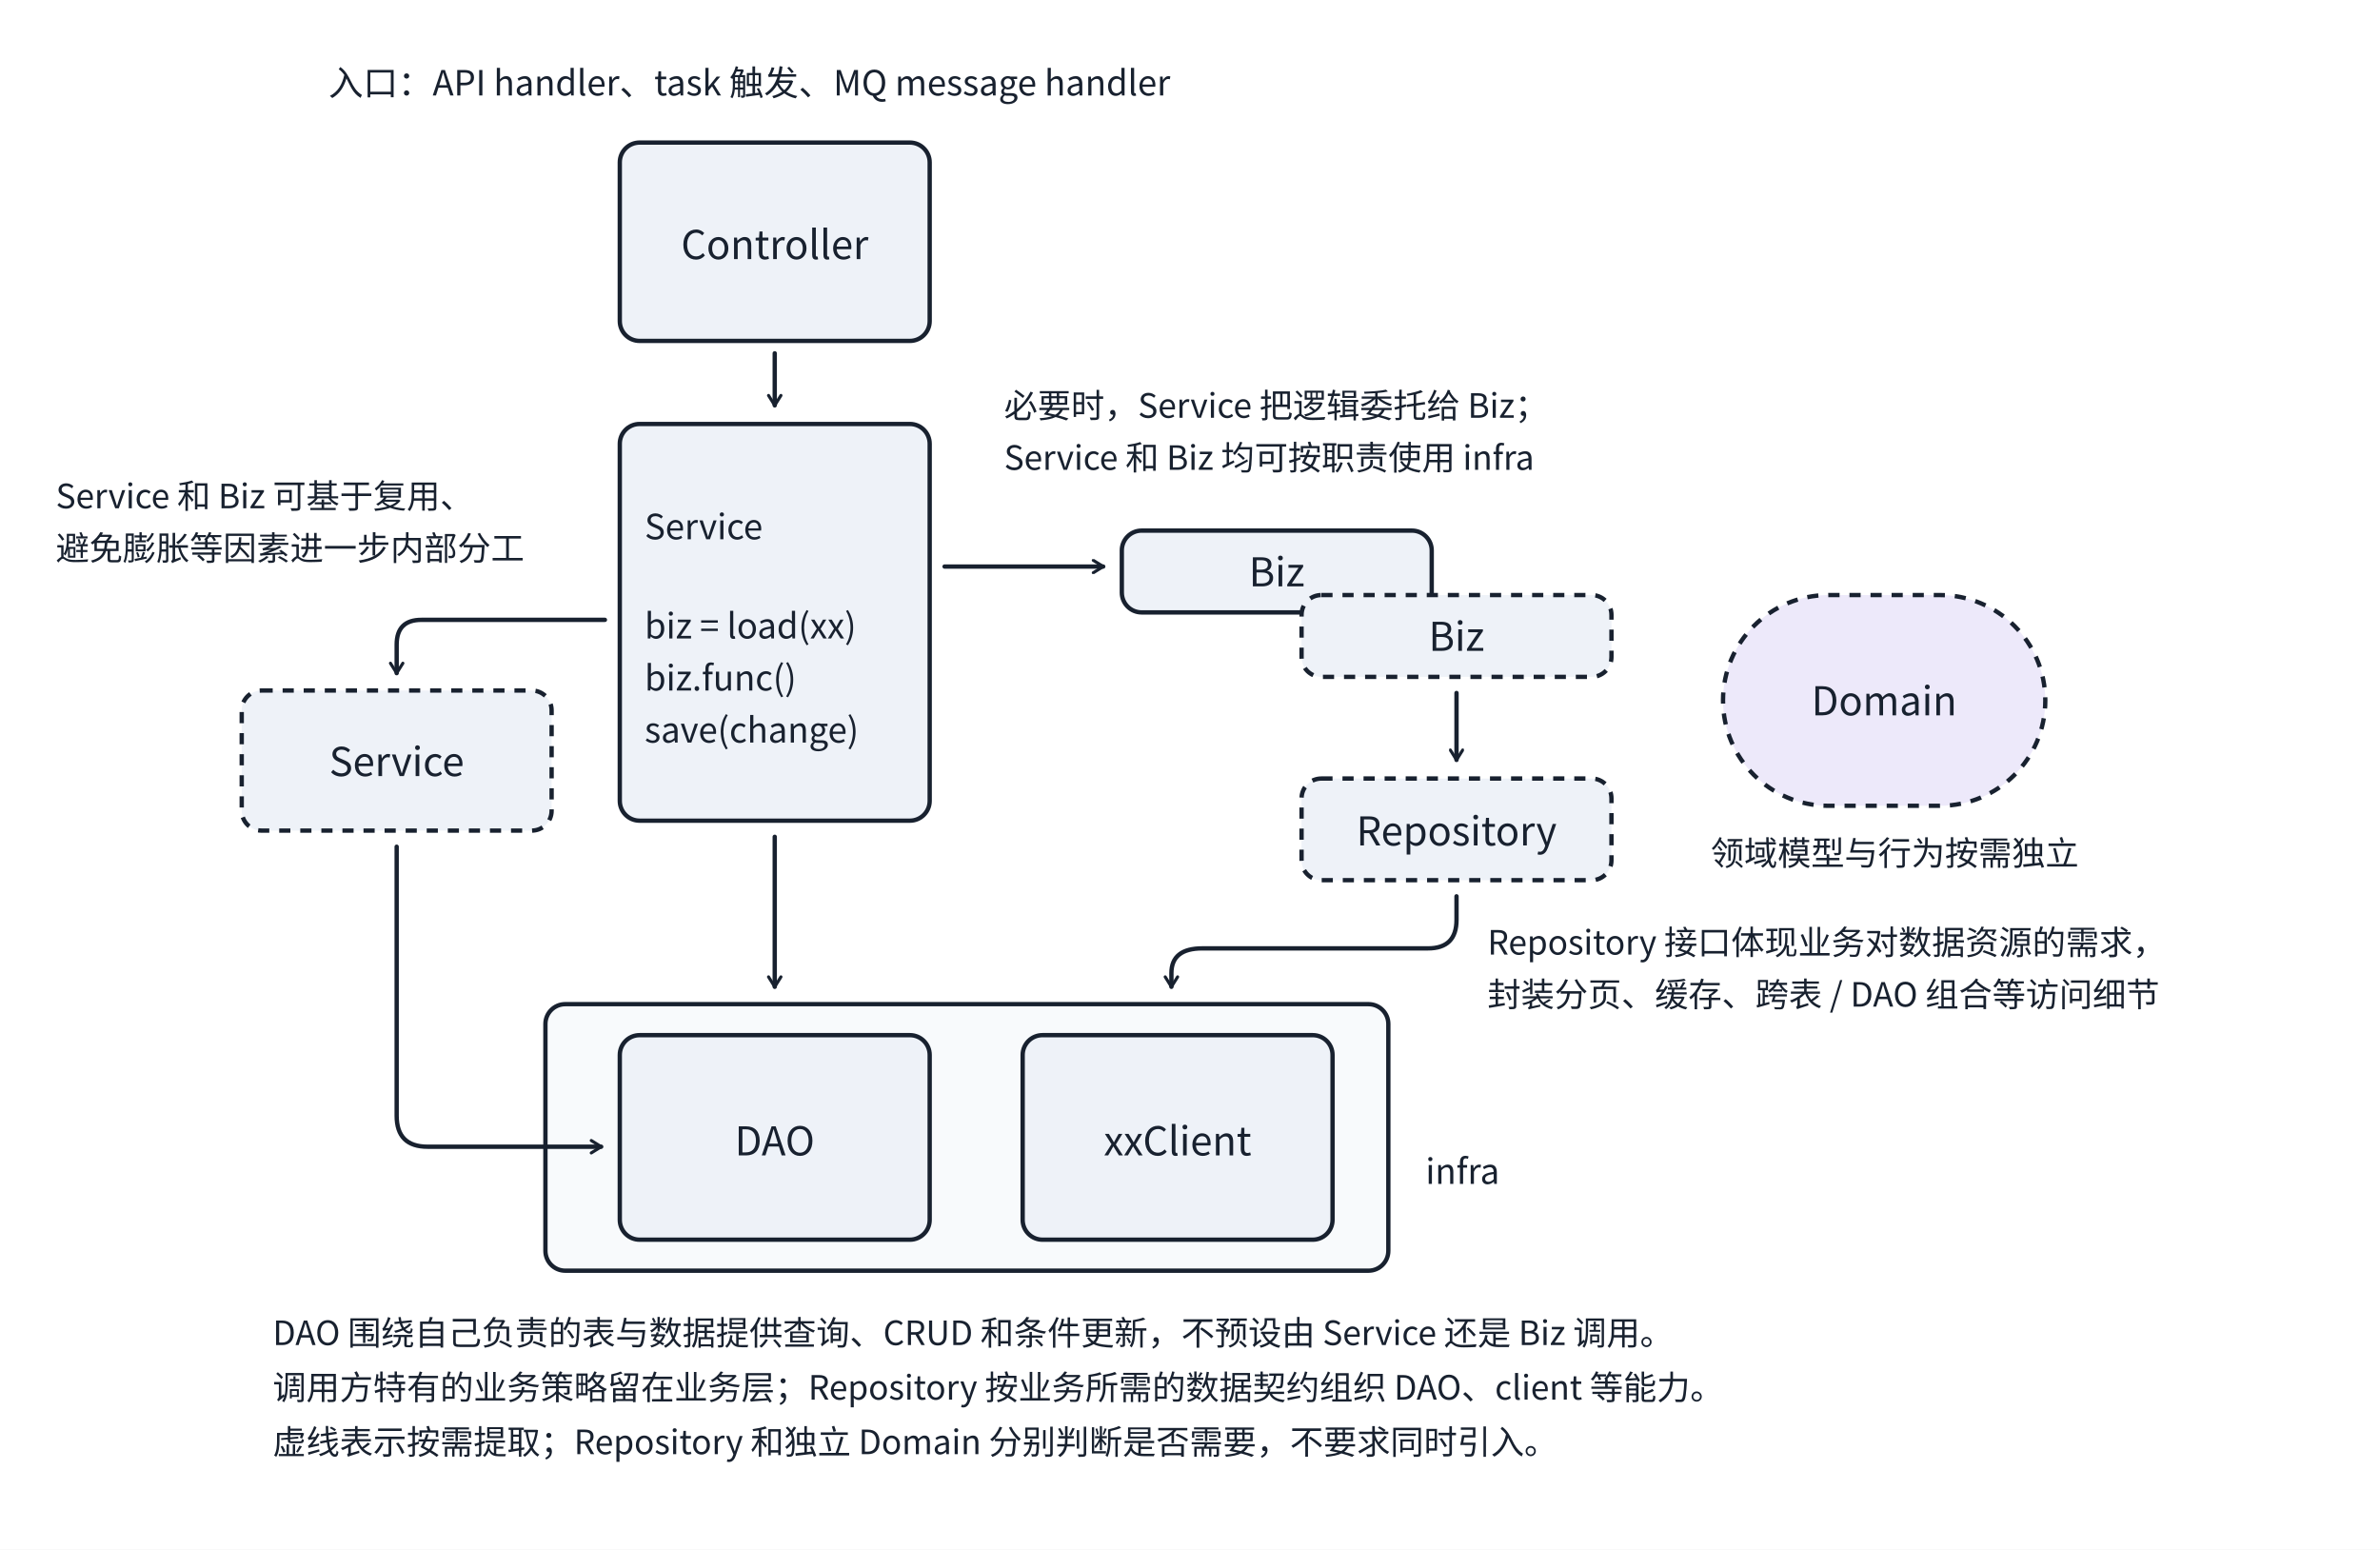
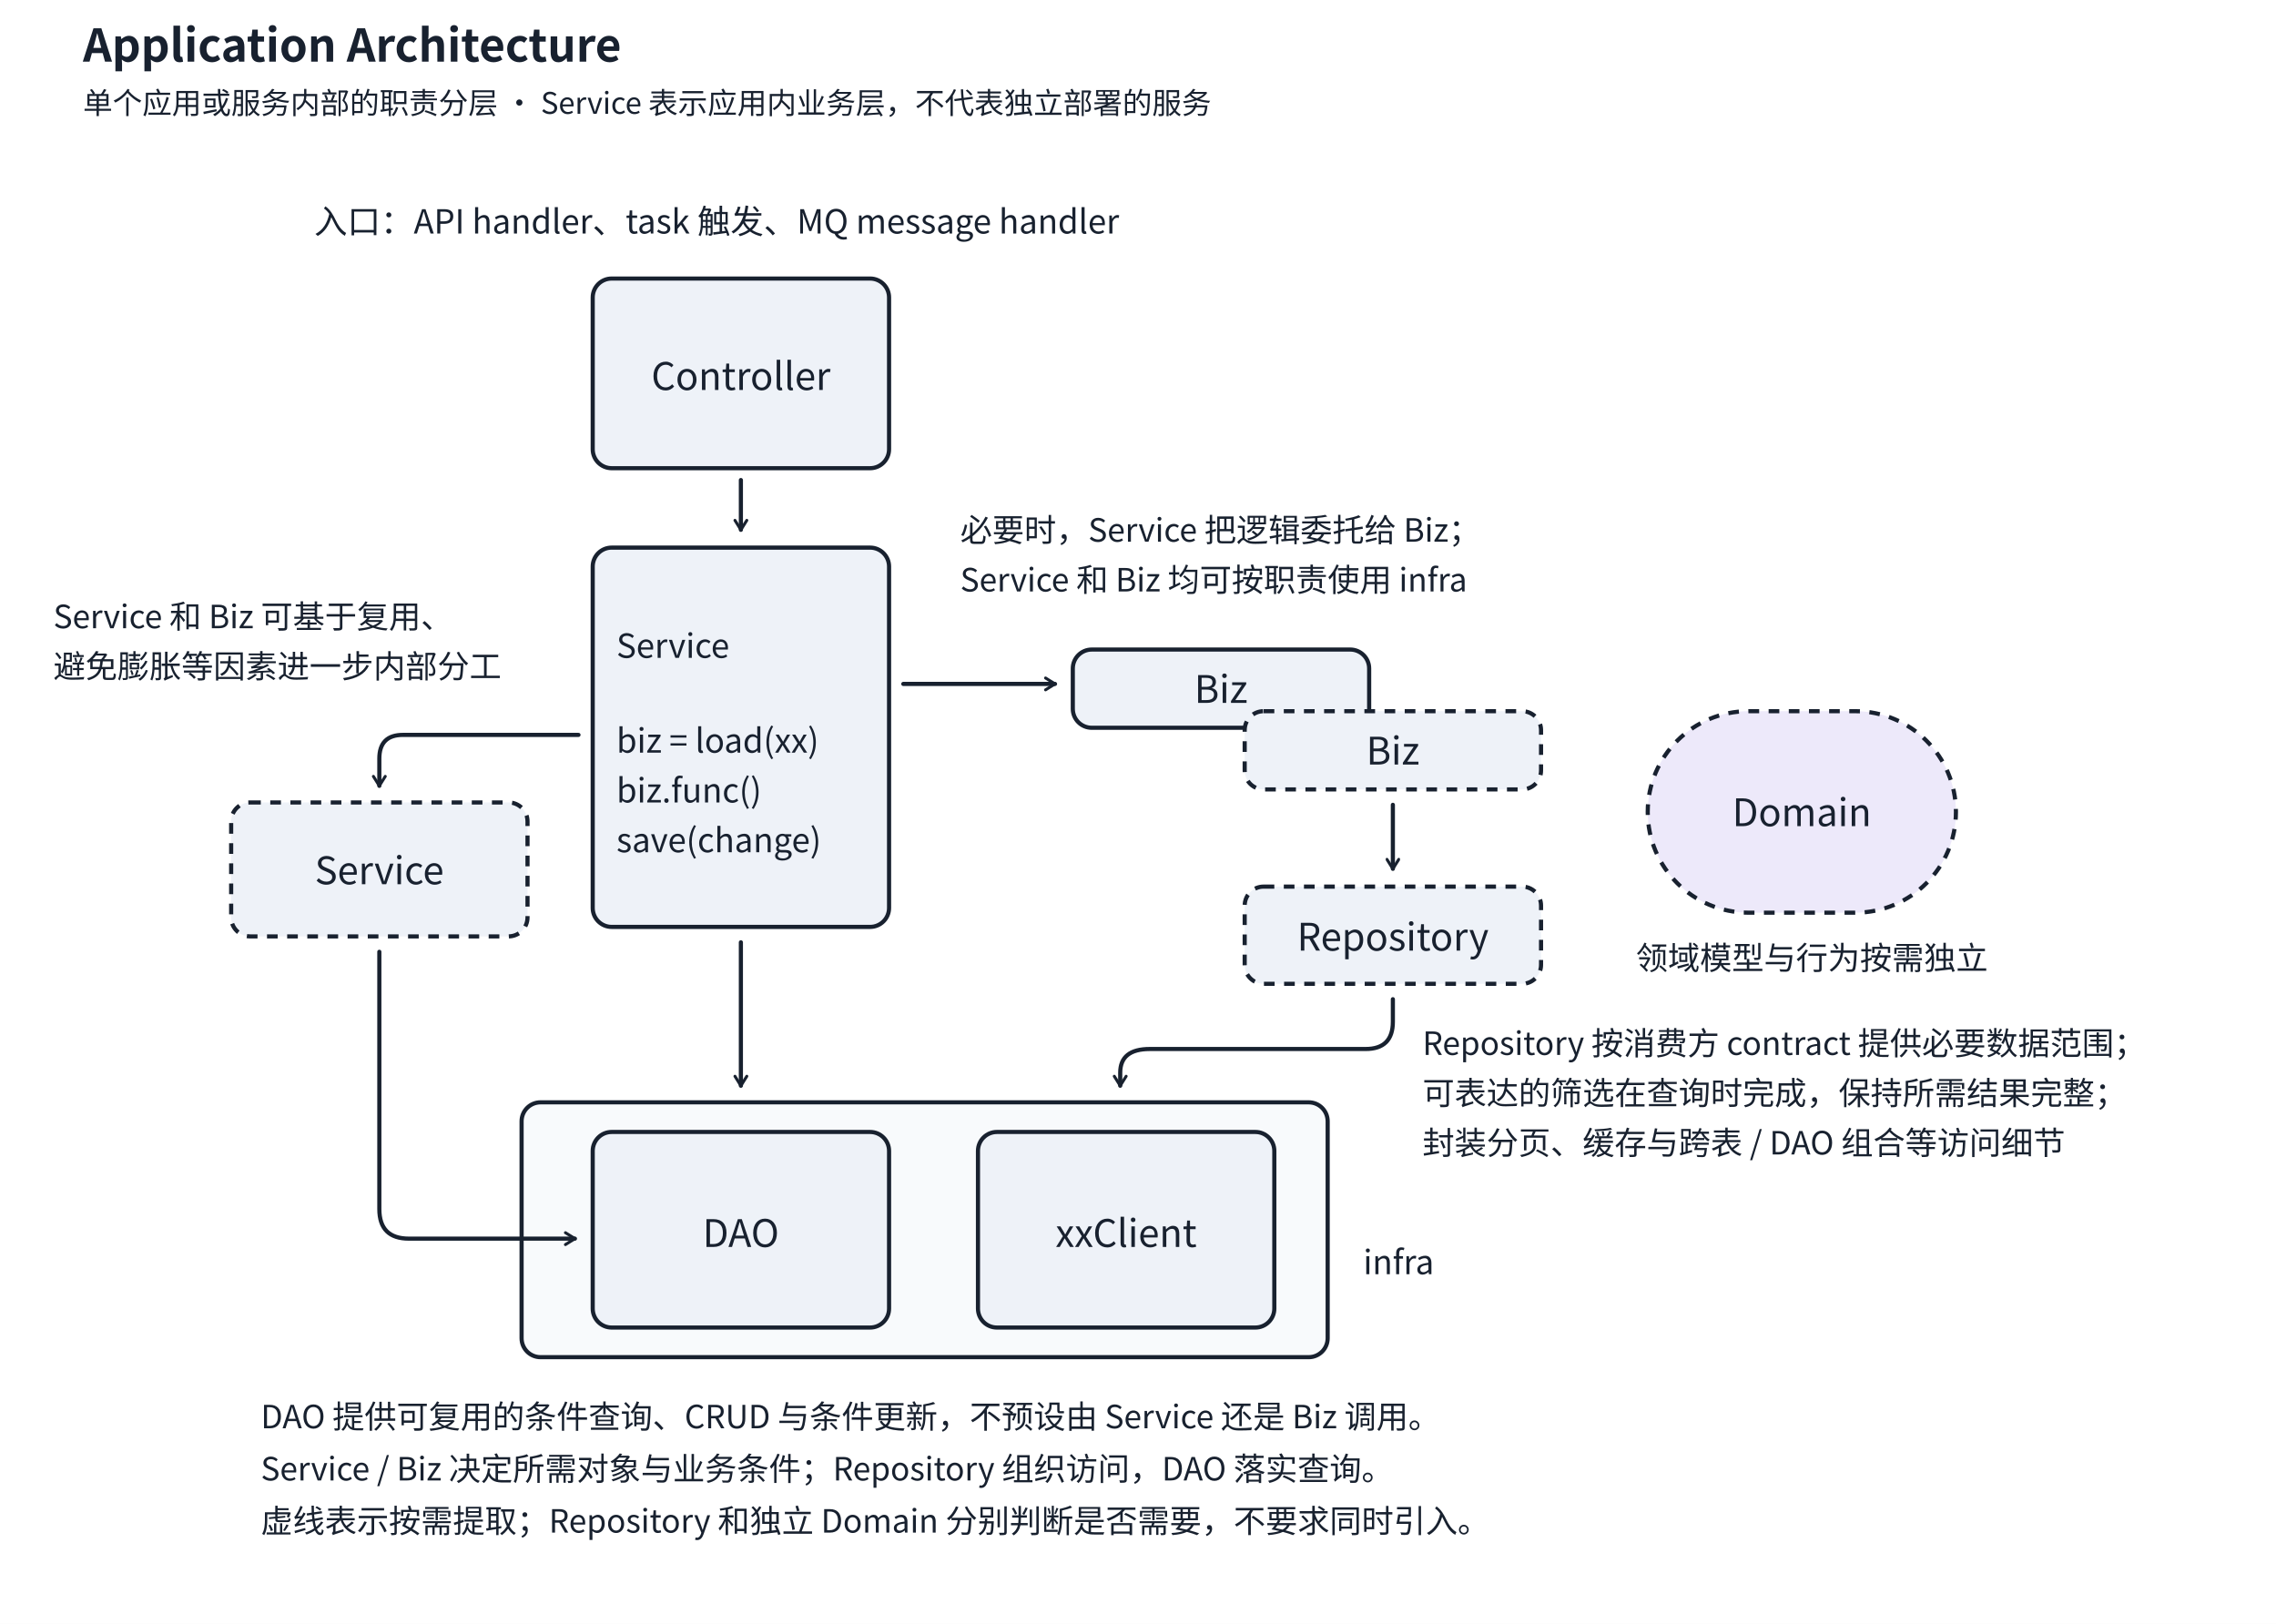
- <svg xmlns="http://www.w3.org/2000/svg" width="1920" height="1250" viewBox="0 0 1920 1250" role="img" aria-labelledby="title desc">
+ <svg xmlns="http://www.w3.org/2000/svg" width="1920" height="1370" viewBox="0 0 1920 1370" role="img" aria-labelledby="title desc">
  <defs>
    <marker id="arrow" viewBox="0 0 12 12" refX="10" refY="6" markerWidth="12" markerHeight="12" orient="auto-start-reverse" markerUnits="userSpaceOnUse">
      <path d="M 2 1 L 10 6 L 2 11" fill="none" stroke="#18212f" stroke-width="2.5" stroke-linecap="round" stroke-linejoin="round" />
    </marker>
    <style>
      text { font-family: -apple-system, BlinkMacSystemFont, 'PingFang SC', 'Microsoft YaHei', 'Noto Sans CJK SC', sans-serif; fill: #18212f; font-size: 28px; }
      .box { fill: #eef2f8; stroke: #18212f; stroke-width: 3.5; }
      .optional { stroke-dasharray: 9 8; }
      .infra { fill: #f8fafc; stroke: #18212f; stroke-width: 3.5; }
      .flow { fill: none; stroke: #18212f; stroke-width: 3.5; stroke-linecap: round; stroke-linejoin: round; marker-end: url(#arrow); }
      .label { font-size: 32px; text-anchor: middle; }
      .note { font-size: 27px; }
    </style>
  </defs>
-   <rect width="1920" height="1250" fill="white" />
-   <text x="265" y="77">入口：API handler、task 触发、MQ message handler</text>
-   <rect class="box" x="500" y="115" width="250" height="160" rx="16" />
-   <text class="label" x="625" y="209">Controller</text>
-   <path class="flow" d="M 625 285 V 327" />
-   <rect class="box" x="500" y="342" width="250" height="320" rx="16" />
-   <text x="520" y="435" font-size="32">Service</text>
-   <text x="520" y="515">biz = load(xx)</text>
-   <text x="520" y="557">biz.func()</text>
-   <text x="520" y="599">save(change)</text>
-   <text class="note" x="45" y="410">
-     <tspan x="45" dy="0">Service 和 Biz 可基于复用、</tspan>
-     <tspan x="45" dy="42">避免膨胀等因素进一步内部分工</tspan>
-   </text>
-   <path class="flow" d="M 488 500 H 340 Q 320 500 320 520 V 543" />
-   <rect class="box optional" x="195" y="557" width="250" height="113" rx="16" />
-   <text class="label" x="320" y="626">Service</text>
-   <text class="note" x="810" y="337">
-     <tspan x="810" dy="0">必要时，Service 把逻辑委托给 Biz；</tspan>
-     <tspan x="810" dy="42">Service 和 Biz 均可按职责使用 infra</tspan>
-   </text>
-   <path class="flow" d="M 762 457 H 890" />
-   <rect class="box" x="905" y="428" width="250" height="66" rx="16" />
-   <text class="label" x="1030" y="473">Biz</text>
-   <rect class="box optional" x="1050" y="480" width="250" height="66" rx="16" />
-   <text class="label" x="1175" y="525">Biz</text>
-   <path class="flow" d="M 1175 559 V 613" />
-   <rect class="box optional" x="1050" y="628" width="250" height="82" rx="16" />
-   <text class="label" x="1175" y="682">Repository</text>
-   <path class="flow" d="M 1175 723 V 742 Q 1175 765 1152 765 H 970 Q 945 765 945 785 V 796" />
-   <rect class="box optional" x="1390" y="480" width="260" height="170" rx="85" style="fill:#ede9fa" />
-   <text class="label" x="1520" y="577">Domain</text>
-   <text class="note" x="1380" y="698">领域模型与行为按需独立</text>
-   <text class="note" x="1200" y="770">
-     <tspan x="1200" dy="0">Repository 接口体现业务对数据资源的需求，</tspan>
-     <tspan x="1200" dy="42">封装分页、缓存、跨表 / DAO 组合等访问细节</tspan>
-   </text>
-   <rect class="infra" x="440" y="810" width="680" height="215" rx="16" />
-   <rect class="box" x="500" y="835" width="250" height="165" rx="16" />
-   <rect class="box" x="825" y="835" width="250" height="165" rx="16" />
-   <text class="label" x="625" y="932">DAO</text>
-   <text class="label" x="950" y="932">xxClient</text>
-   <text x="1150" y="955" font-size="32">infra</text>
-   <path class="flow" d="M 625 675 V 796" />
-   <path class="flow" d="M 320 683 V 900 Q 320 925 345 925 H 485" />
-   <text class="note" x="220" y="1085">
-     <tspan x="220" dy="0">DAO 围绕自己负责的表与数据提供查询、CRUD 和条件更新，不预设由 Service 还是 Biz 调用。</tspan>
-     <tspan x="220" dy="44">调用方特有的业务策略留在业务层；Repository 按业务所需的数据契约组织 DAO、client 等能力。</tspan>
-     <tspan x="220" dy="44">虚线表示按需提取；Repository 和独立 Domain 分别判断是否需要，不要求同时引入。</tspan>
-   </text>
+   <rect width="1920" height="1370" fill="white" />
+   <text x="70" y="52" style="font-size:38px;font-weight:600">Application Architecture</text>
+   <text x="70" y="96" style="font-size:25px">单个应用或服务内部的职责分层 · Service 表示应用内业务层，不代表独立部署的服务</text>
+   <g transform="translate(0 120)">
+     <text x="265" y="77">入口：API handler、task 触发、MQ message handler</text>
+     <rect class="box" x="500" y="115" width="250" height="160" rx="16" />
+     <text class="label" x="625" y="209">Controller</text>
+     <path class="flow" d="M 625 285 V 327" />
+     <rect class="box" x="500" y="342" width="250" height="320" rx="16" />
+     <text x="520" y="435" font-size="32">Service</text>
+     <text x="520" y="515">biz = load(xx)</text>
+     <text x="520" y="557">biz.func()</text>
+     <text x="520" y="599">save(change)</text>
+     <text class="note" x="45" y="410">
+       <tspan x="45" dy="0">Service 和 Biz 可基于复用、</tspan>
+       <tspan x="45" dy="42">避免膨胀等因素进一步内部分工</tspan>
+     </text>
+     <path class="flow" d="M 488 500 H 340 Q 320 500 320 520 V 543" />
+     <rect class="box optional" x="195" y="557" width="250" height="113" rx="16" />
+     <text class="label" x="320" y="626">Service</text>
+     <text class="note" x="810" y="337">
+       <tspan x="810" dy="0">必要时，Service 把逻辑委托给 Biz；</tspan>
+       <tspan x="810" dy="42">Service 和 Biz 均可按职责使用 infra</tspan>
+     </text>
+     <path class="flow" d="M 762 457 H 890" />
+     <rect class="box" x="905" y="428" width="250" height="66" rx="16" />
+     <text class="label" x="1030" y="473">Biz</text>
+     <rect class="box optional" x="1050" y="480" width="250" height="66" rx="16" />
+     <text class="label" x="1175" y="525">Biz</text>
+     <path class="flow" d="M 1175 559 V 613" />
+     <rect class="box optional" x="1050" y="628" width="250" height="82" rx="16" />
+     <text class="label" x="1175" y="682">Repository</text>
+     <path class="flow" d="M 1175 723 V 742 Q 1175 765 1152 765 H 970 Q 945 765 945 785 V 796" />
+     <rect class="box optional" x="1390" y="480" width="260" height="170" rx="85" style="fill:#ede9fa" />
+     <text class="label" x="1520" y="577">Domain</text>
+     <text class="note" x="1380" y="698">领域模型与行为按需独立</text>
+     <text class="note" x="1200" y="770">
+       <tspan x="1200" dy="0">Repository 按消费方 contract 提供必要数据范围；</tspan>
+       <tspan x="1200" dy="42">可表达的筛选在查询时完成，保持所需结果完整；</tspan>
+       <tspan x="1200" dy="42">封装分页、缓存与跨表 / DAO 组合等访问细节</tspan>
+     </text>
+     <rect class="infra" x="440" y="810" width="680" height="215" rx="16" />
+     <rect class="box" x="500" y="835" width="250" height="165" rx="16" />
+     <rect class="box" x="825" y="835" width="250" height="165" rx="16" />
+     <text class="label" x="625" y="932">DAO</text>
+     <text class="label" x="950" y="932">xxClient</text>
+     <text x="1150" y="955" font-size="32">infra</text>
+     <path class="flow" d="M 625 675 V 796" />
+     <path class="flow" d="M 320 683 V 900 Q 320 925 345 925 H 485" />
+     <text class="note" x="220" y="1085">
+       <tspan x="220" dy="0">DAO 提供可复用的条件查询、CRUD 与条件更新，不预设由 Service 还是 Biz 调用。</tspan>
+       <tspan x="220" dy="44">Service / Biz 决定所需对象与业务条件；Repository 组织访问，DAO 落实查询。</tspan>
+       <tspan x="220" dy="44">虚线表示按需提取；Repository 和独立 Domain 分别判断是否需要，不要求同时引入。</tspan>
+     </text>
+   </g>
</svg>
